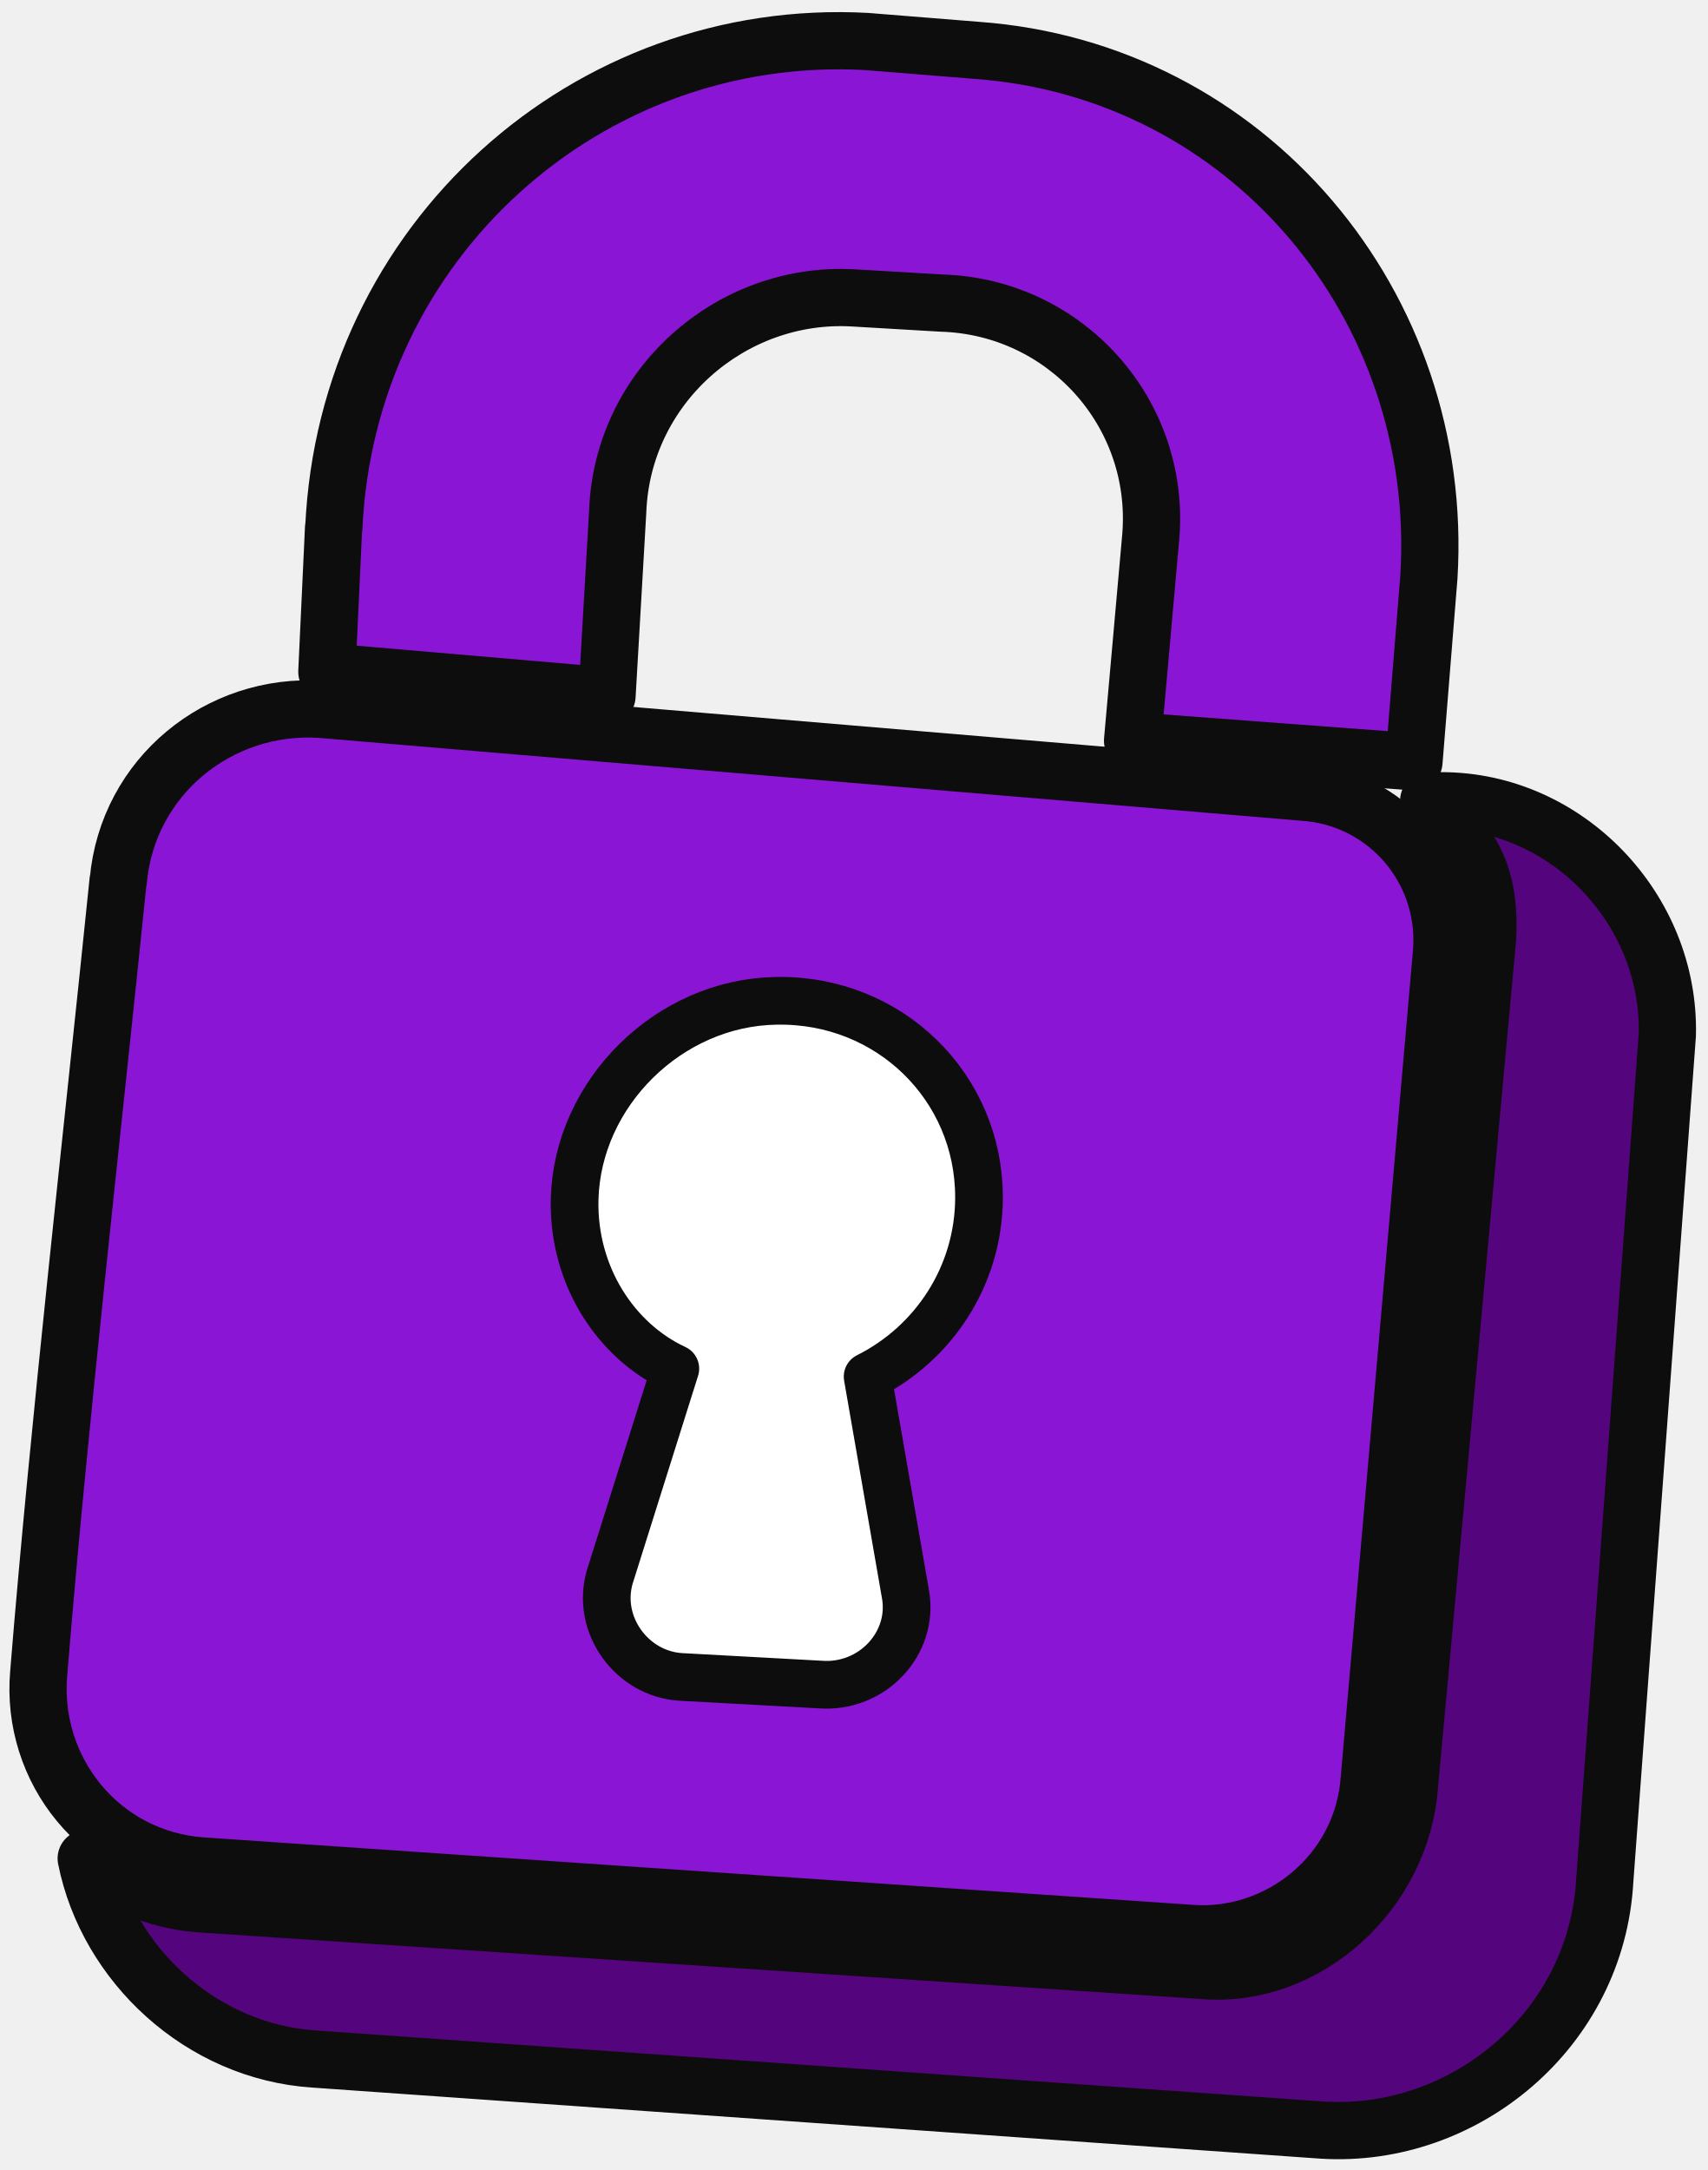
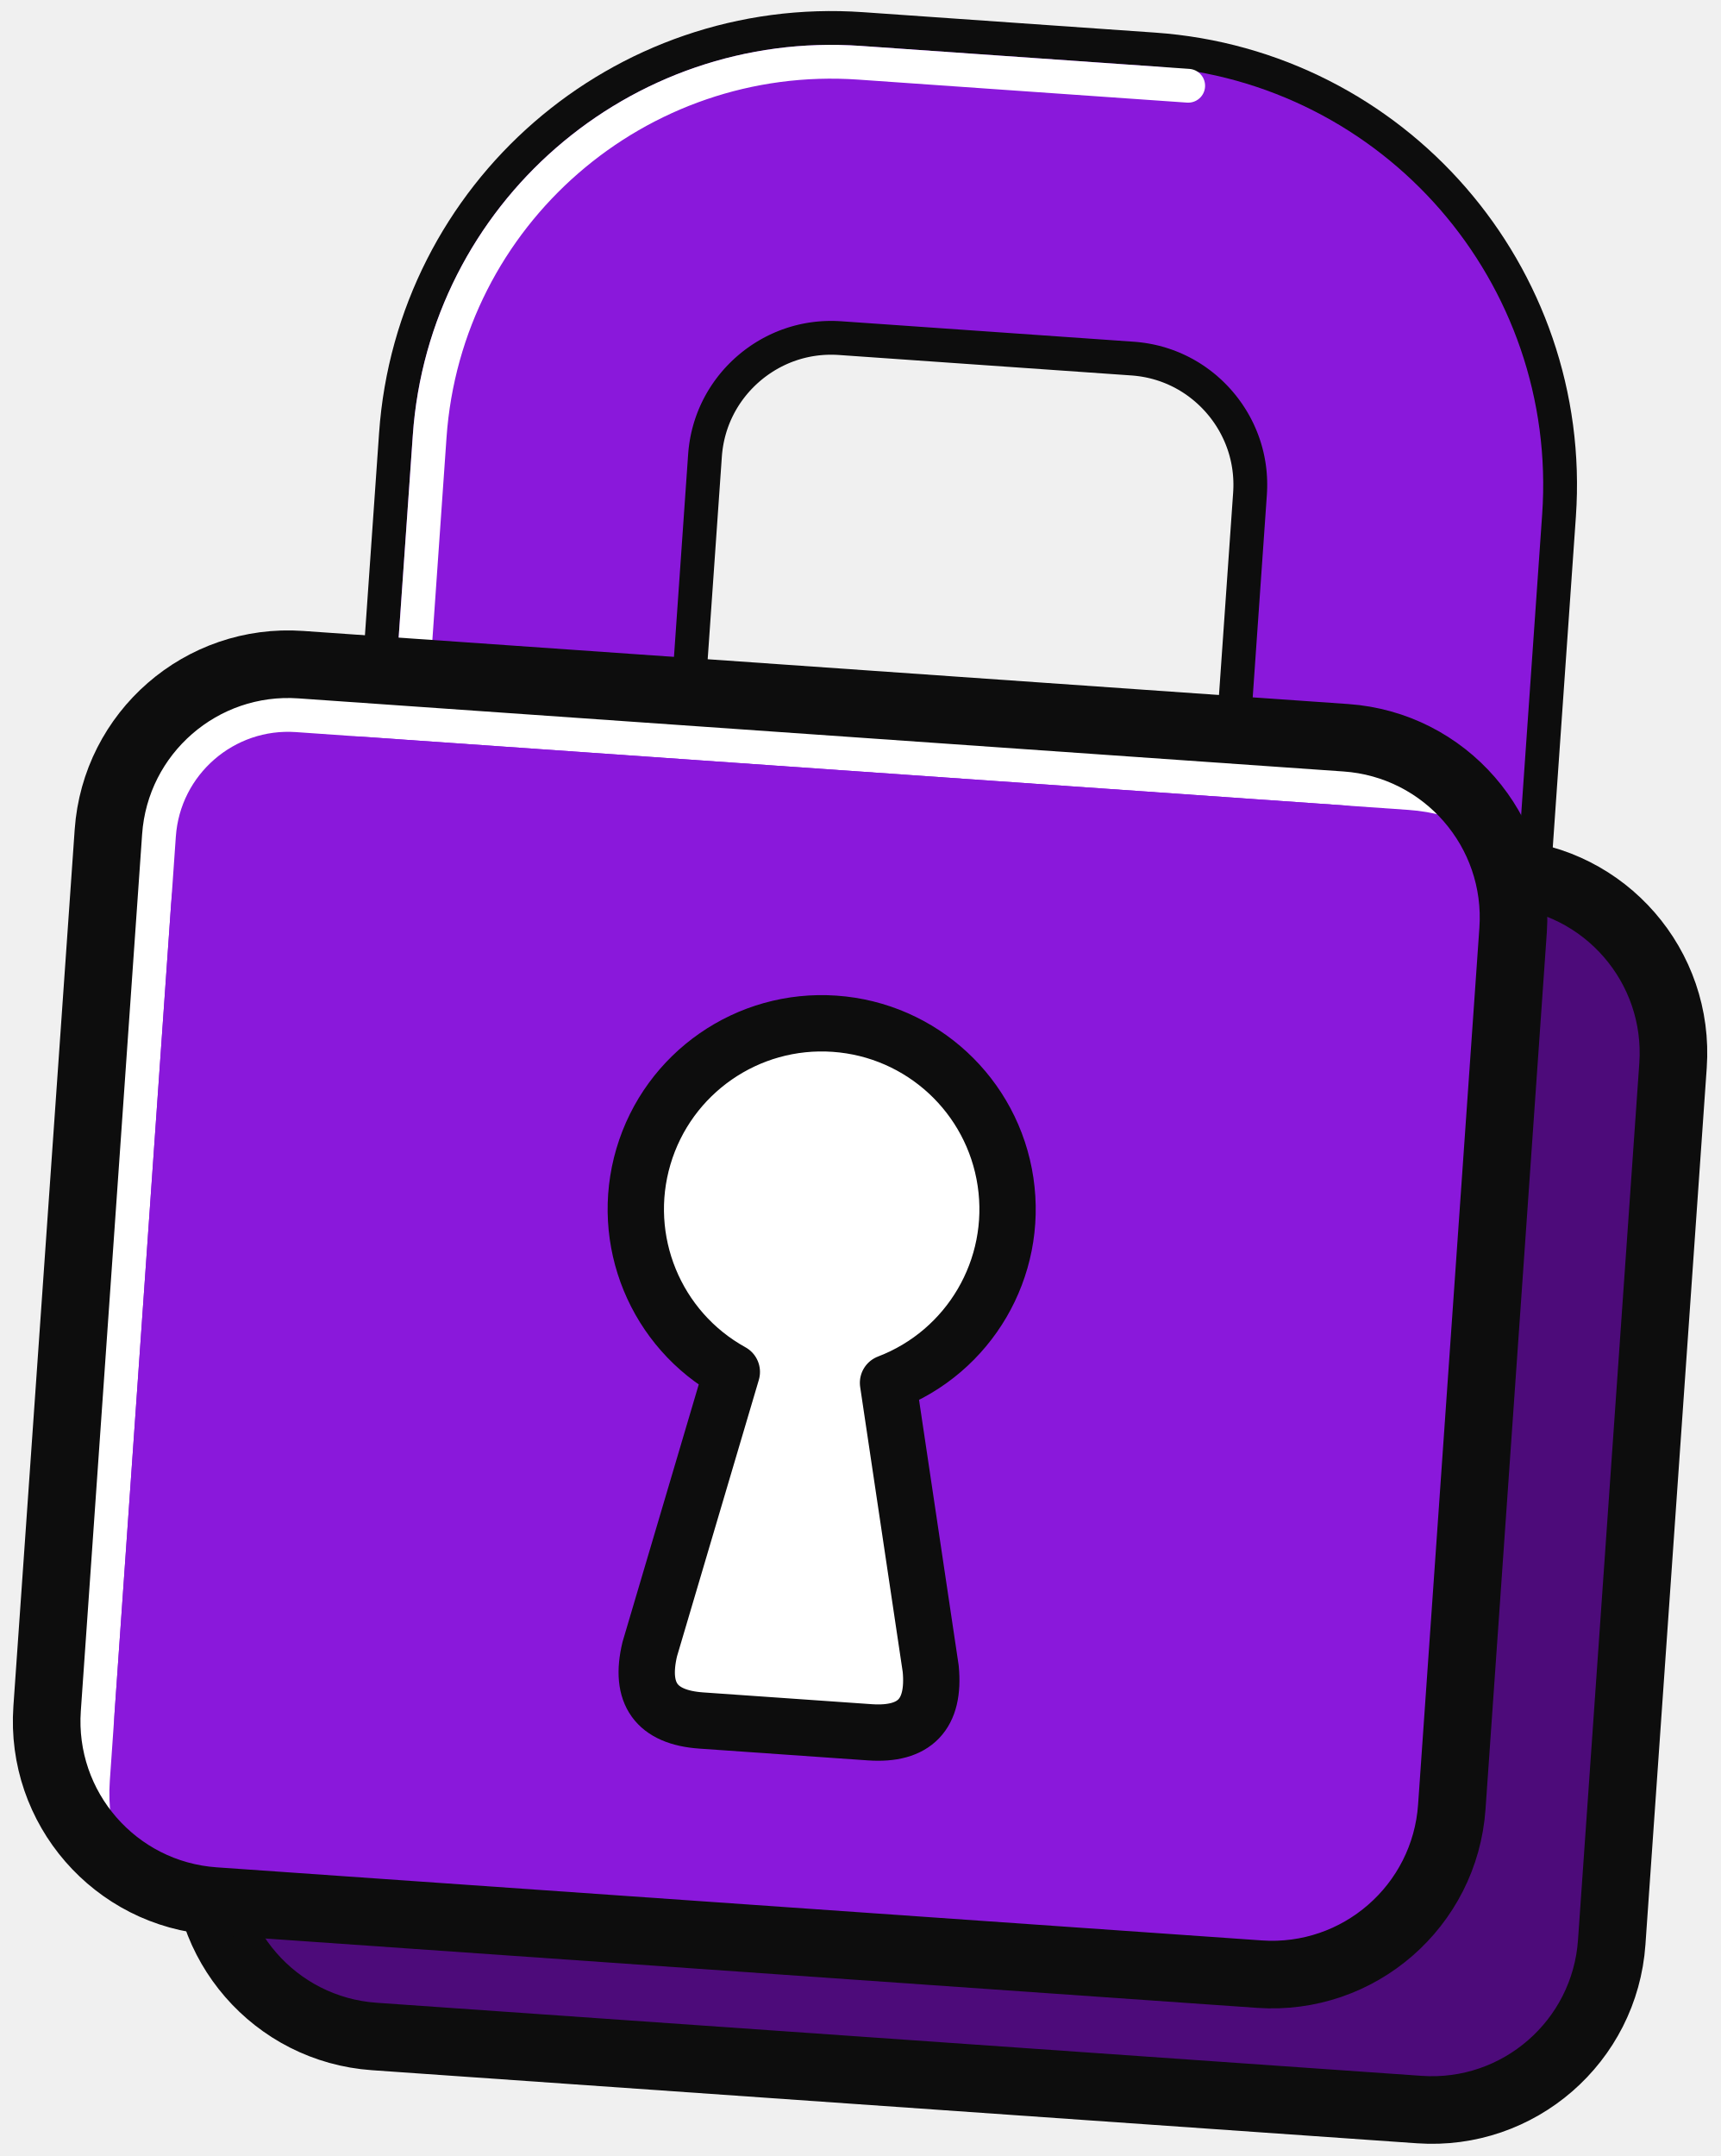
- <svg xmlns="http://www.w3.org/2000/svg" width="358.0" height="455.0" fill="none" viewBox="80.0 40.0 358.0 455.0">
-   <path d="m150 150.7c2.752-60.22 53.25-105.2 111.7-102l23.1 1.856c56.83 4.096 98.3 53.5 94.85 110.4l-3.136 38.78-59.01-4.416 3.84-43.07c1.984-25.86-18.05-47.94-43.9-48.7l-18.5-1.088c-25.6-1.472-48.45 18.5-49.41 44.8l-2.24 38.66-58.75-5.056 1.408-30.21z" fill="#8A15D5" stroke="#0D0D0D" stroke-width="12" stroke-linejoin="round" stroke-linecap="round" id="shackle_back" />
-   <path d="m379.6 207.9h2.688c26.3 0 48 22.78 47.36 49.09l-13.12 177.3c-1.728 31.23-29.31 54.14-59.14 52.35l-211.5-14.91c-23.74-1.536-43.39-19.9-47.81-42.05 6.592 5.184 14.72 8.768 23.42 9.472l210.9 14.02c21.7 1.792 41.73-16.58 43.2-39.1l16.32-177c0.448-6.784-0.384-13.44-3.968-18.88-2.24-3.84-5.056-7.616-8.32-10.3z" fill="#54047D" stroke="#0D0D0D" stroke-width="12" stroke-linejoin="round" stroke-linecap="round" id="side_extrusion" />
-   <path d="m104.8 224.7c1.984-21.95 21.18-37.38 42.5-35.97l206.4 17.41c17.09 1.28 29.89 16.19 28.61 33.34l-15.17 173.6c-1.472 19.84-18.94 33.6-37.25 32.32l-207.4-14.14c-21.44-1.472-36.16-20.22-34.37-40.45 4.224-52.1 11.33-114 16.64-166.1z" fill="#8A15D5" stroke="#0D0D0D" stroke-width="12" stroke-linejoin="round" stroke-linecap="round" id="body_front" />
-   <path d="m285.3 291c0-23.1-18.82-41.6-42.5-41.15-22.46 0.32-41.73 19.33-42.3 41.6-0.384 16.06 8.704 29.76 21.12 35.52l-13.76 43.71c-2.88 10.05 4.672 20.29 14.85 20.93l29.31 1.6c10.88 0.832 19.71-8.64 17.86-18.94l-7.936-45.63c13.82-6.912 23.36-21.12 23.36-37.63z" fill="#FFFFFF" stroke="#0D0D0D" stroke-width="10" stroke-linejoin="round" stroke-linecap="round" id="keyhole" />
+ <svg xmlns="http://www.w3.org/2000/svg" width="305.5" height="382.7" fill="none" viewBox="56.5 55.8 305.5 382.7">
+   <defs>
+     <clipPath id="t-auth-lock-face">
+       <rect x="70" y="180" width="250" height="220" rx="32" />
+     </clipPath>
+   </defs>
+   <g transform="rotate(4 195 290)">
+     <path d="M143.5 215V138A50 50 0 0 1 193.5 88H245.5A50 50 0 0 1 295.5 138V215" stroke="#0D0D0D" stroke-width="61" />
+     <path d="M143.5 215V138A50 50 0 0 1 193.5 88H245.5A50 50 0 0 1 295.5 138V215" stroke="#8A18DB" stroke-width="49" />
+     <path d="M122 205V138A71.5 71.5 0 0 1 193.5 66.5H252" stroke="#fff" stroke-width="6" stroke-linecap="round" />
+     <rect x="100" y="202" width="250" height="220" rx="32" fill="#4D0B7A" stroke="#0D0D0D" stroke-width="12" />
+     <rect x="70" y="180" width="250" height="220" rx="32" fill="#8A18DB" />
+     <g clip-path="url(#t-auth-lock-face)">
+       <rect x="70" y="180" width="250" height="220" rx="32" stroke="#fff" stroke-width="24" />
+       <rect x="82" y="192" width="250" height="220" rx="32" fill="#8A18DB" />
+     </g>
+     <rect x="70" y="180" width="250" height="220" rx="32" stroke="#0D0D0D" stroke-width="12" />
+     <path d="M187.1 299.9A33 33 0 1 1 214.9 299.9L226 350Q228 362 216 362H186Q174 362 176 350Z" fill="#fff" stroke="#0D0D0D" stroke-width="10" stroke-linejoin="round" />
+   </g>
</svg>
